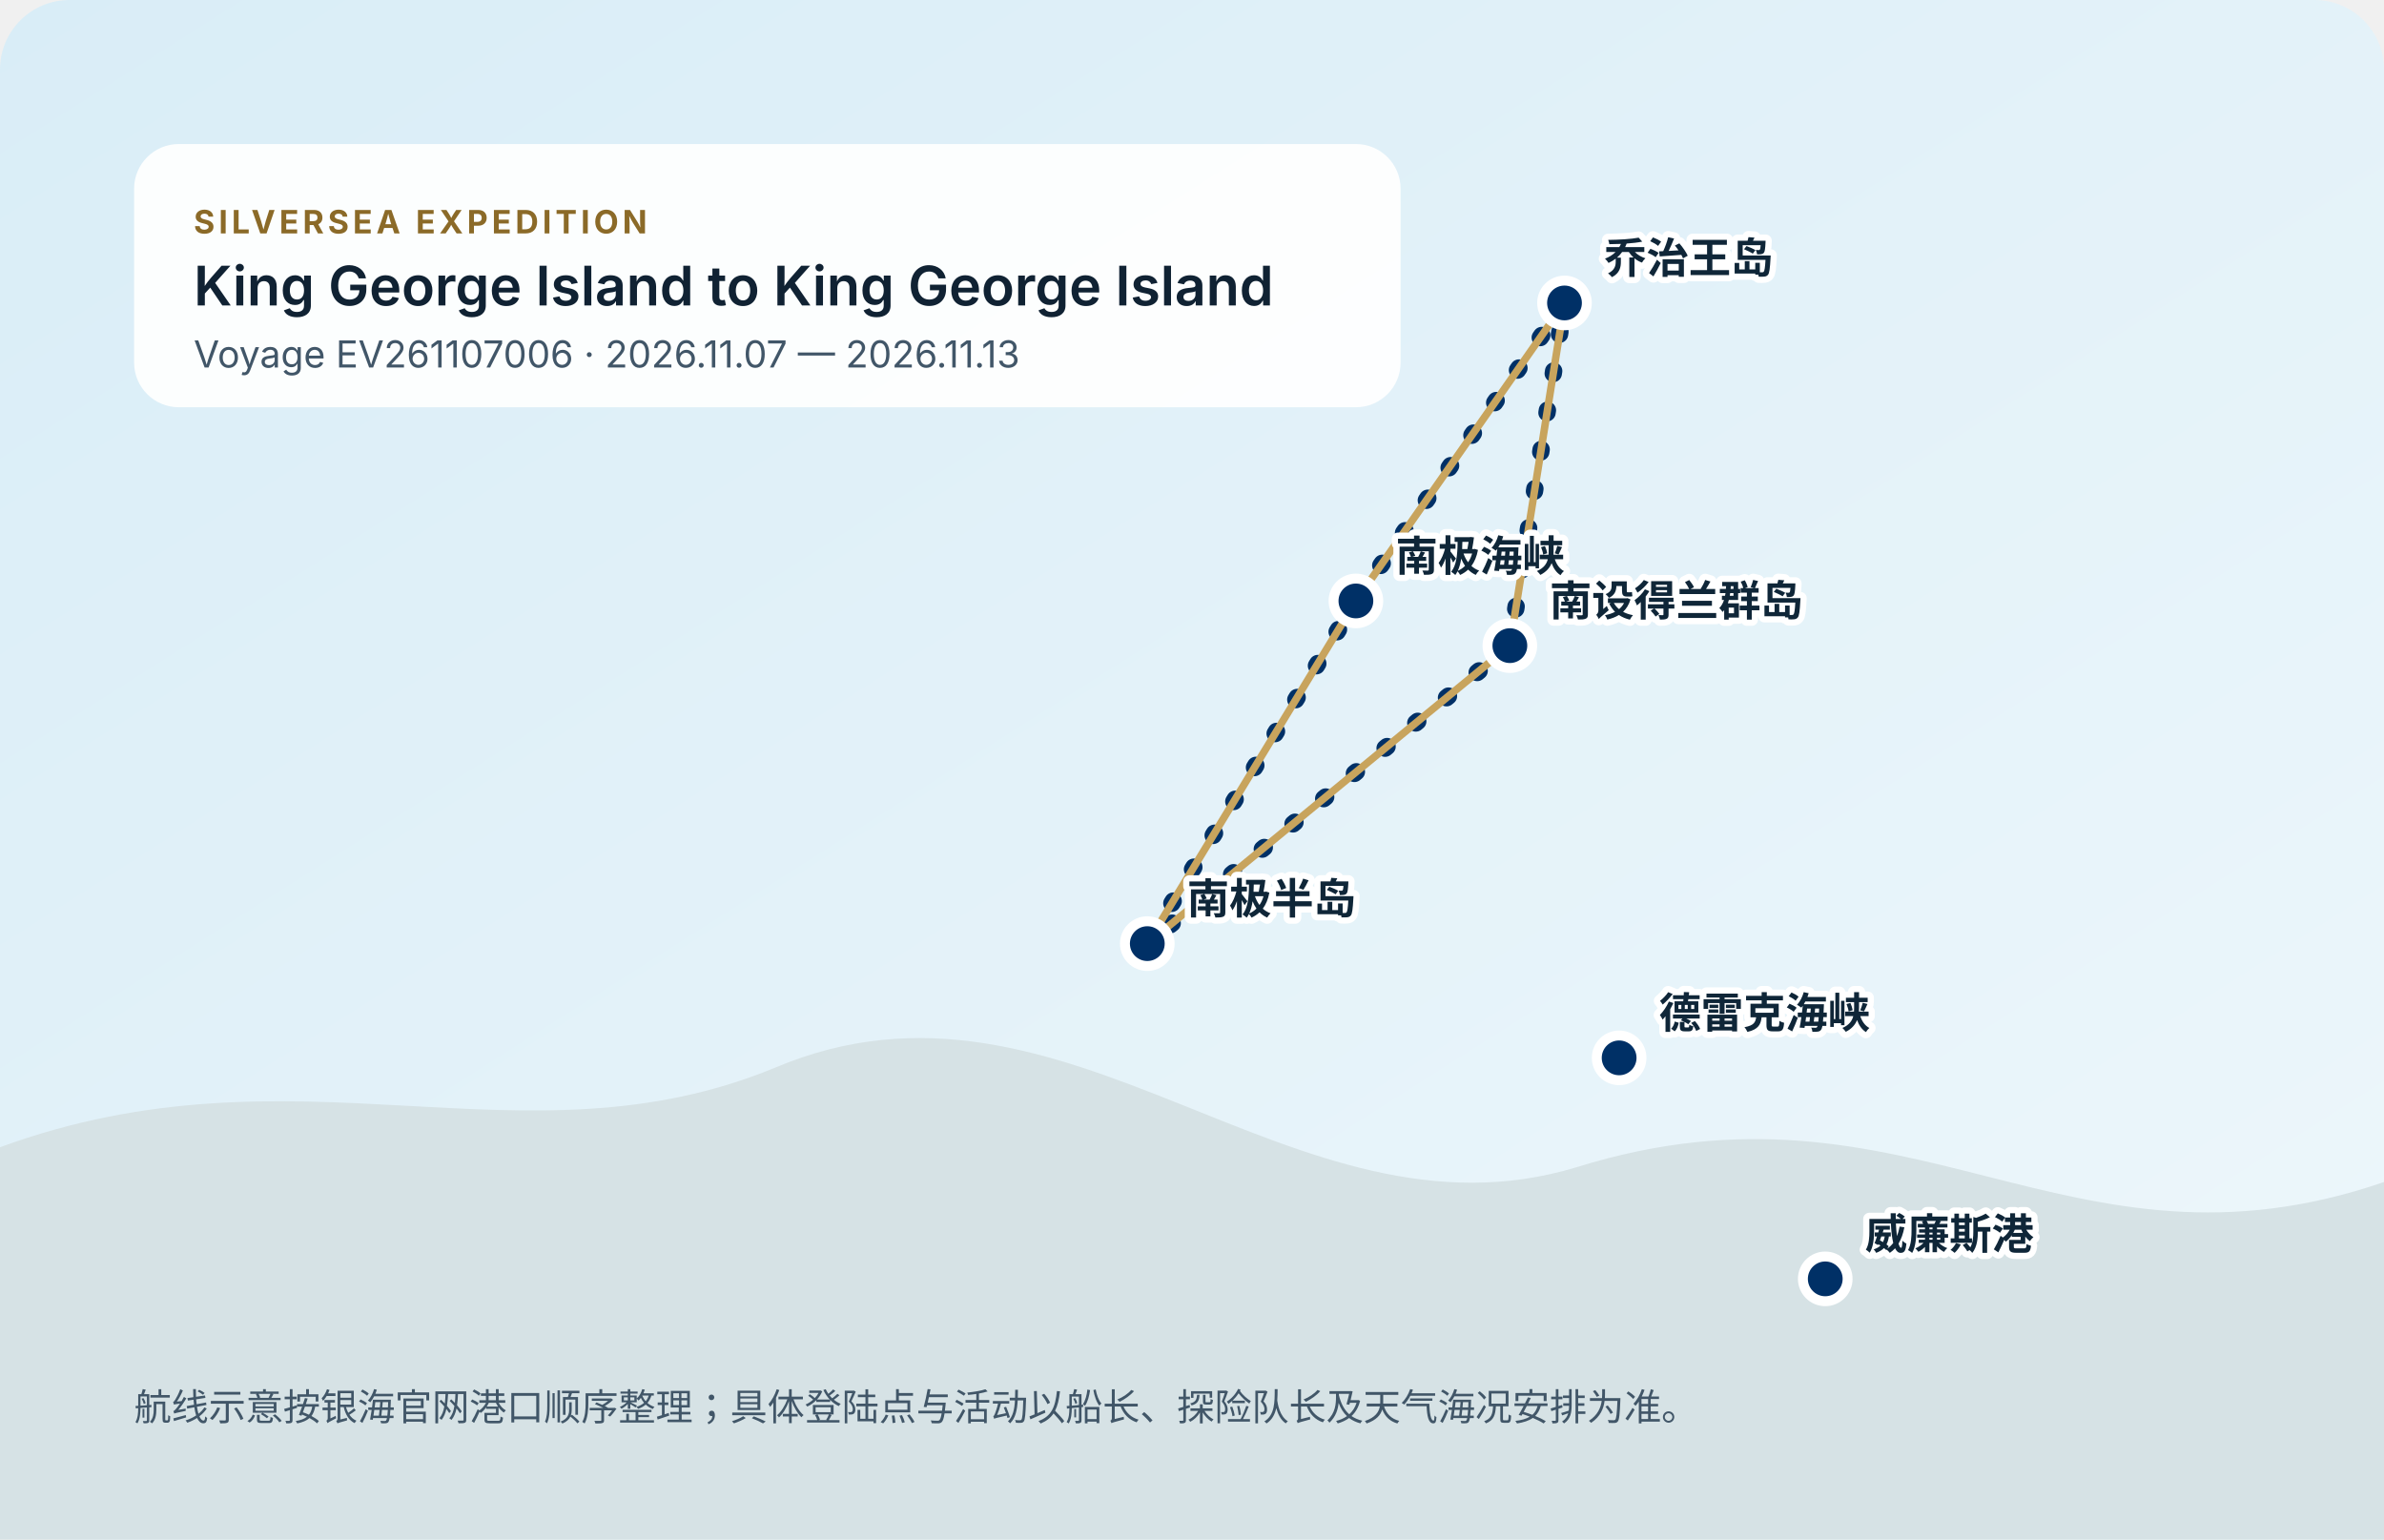
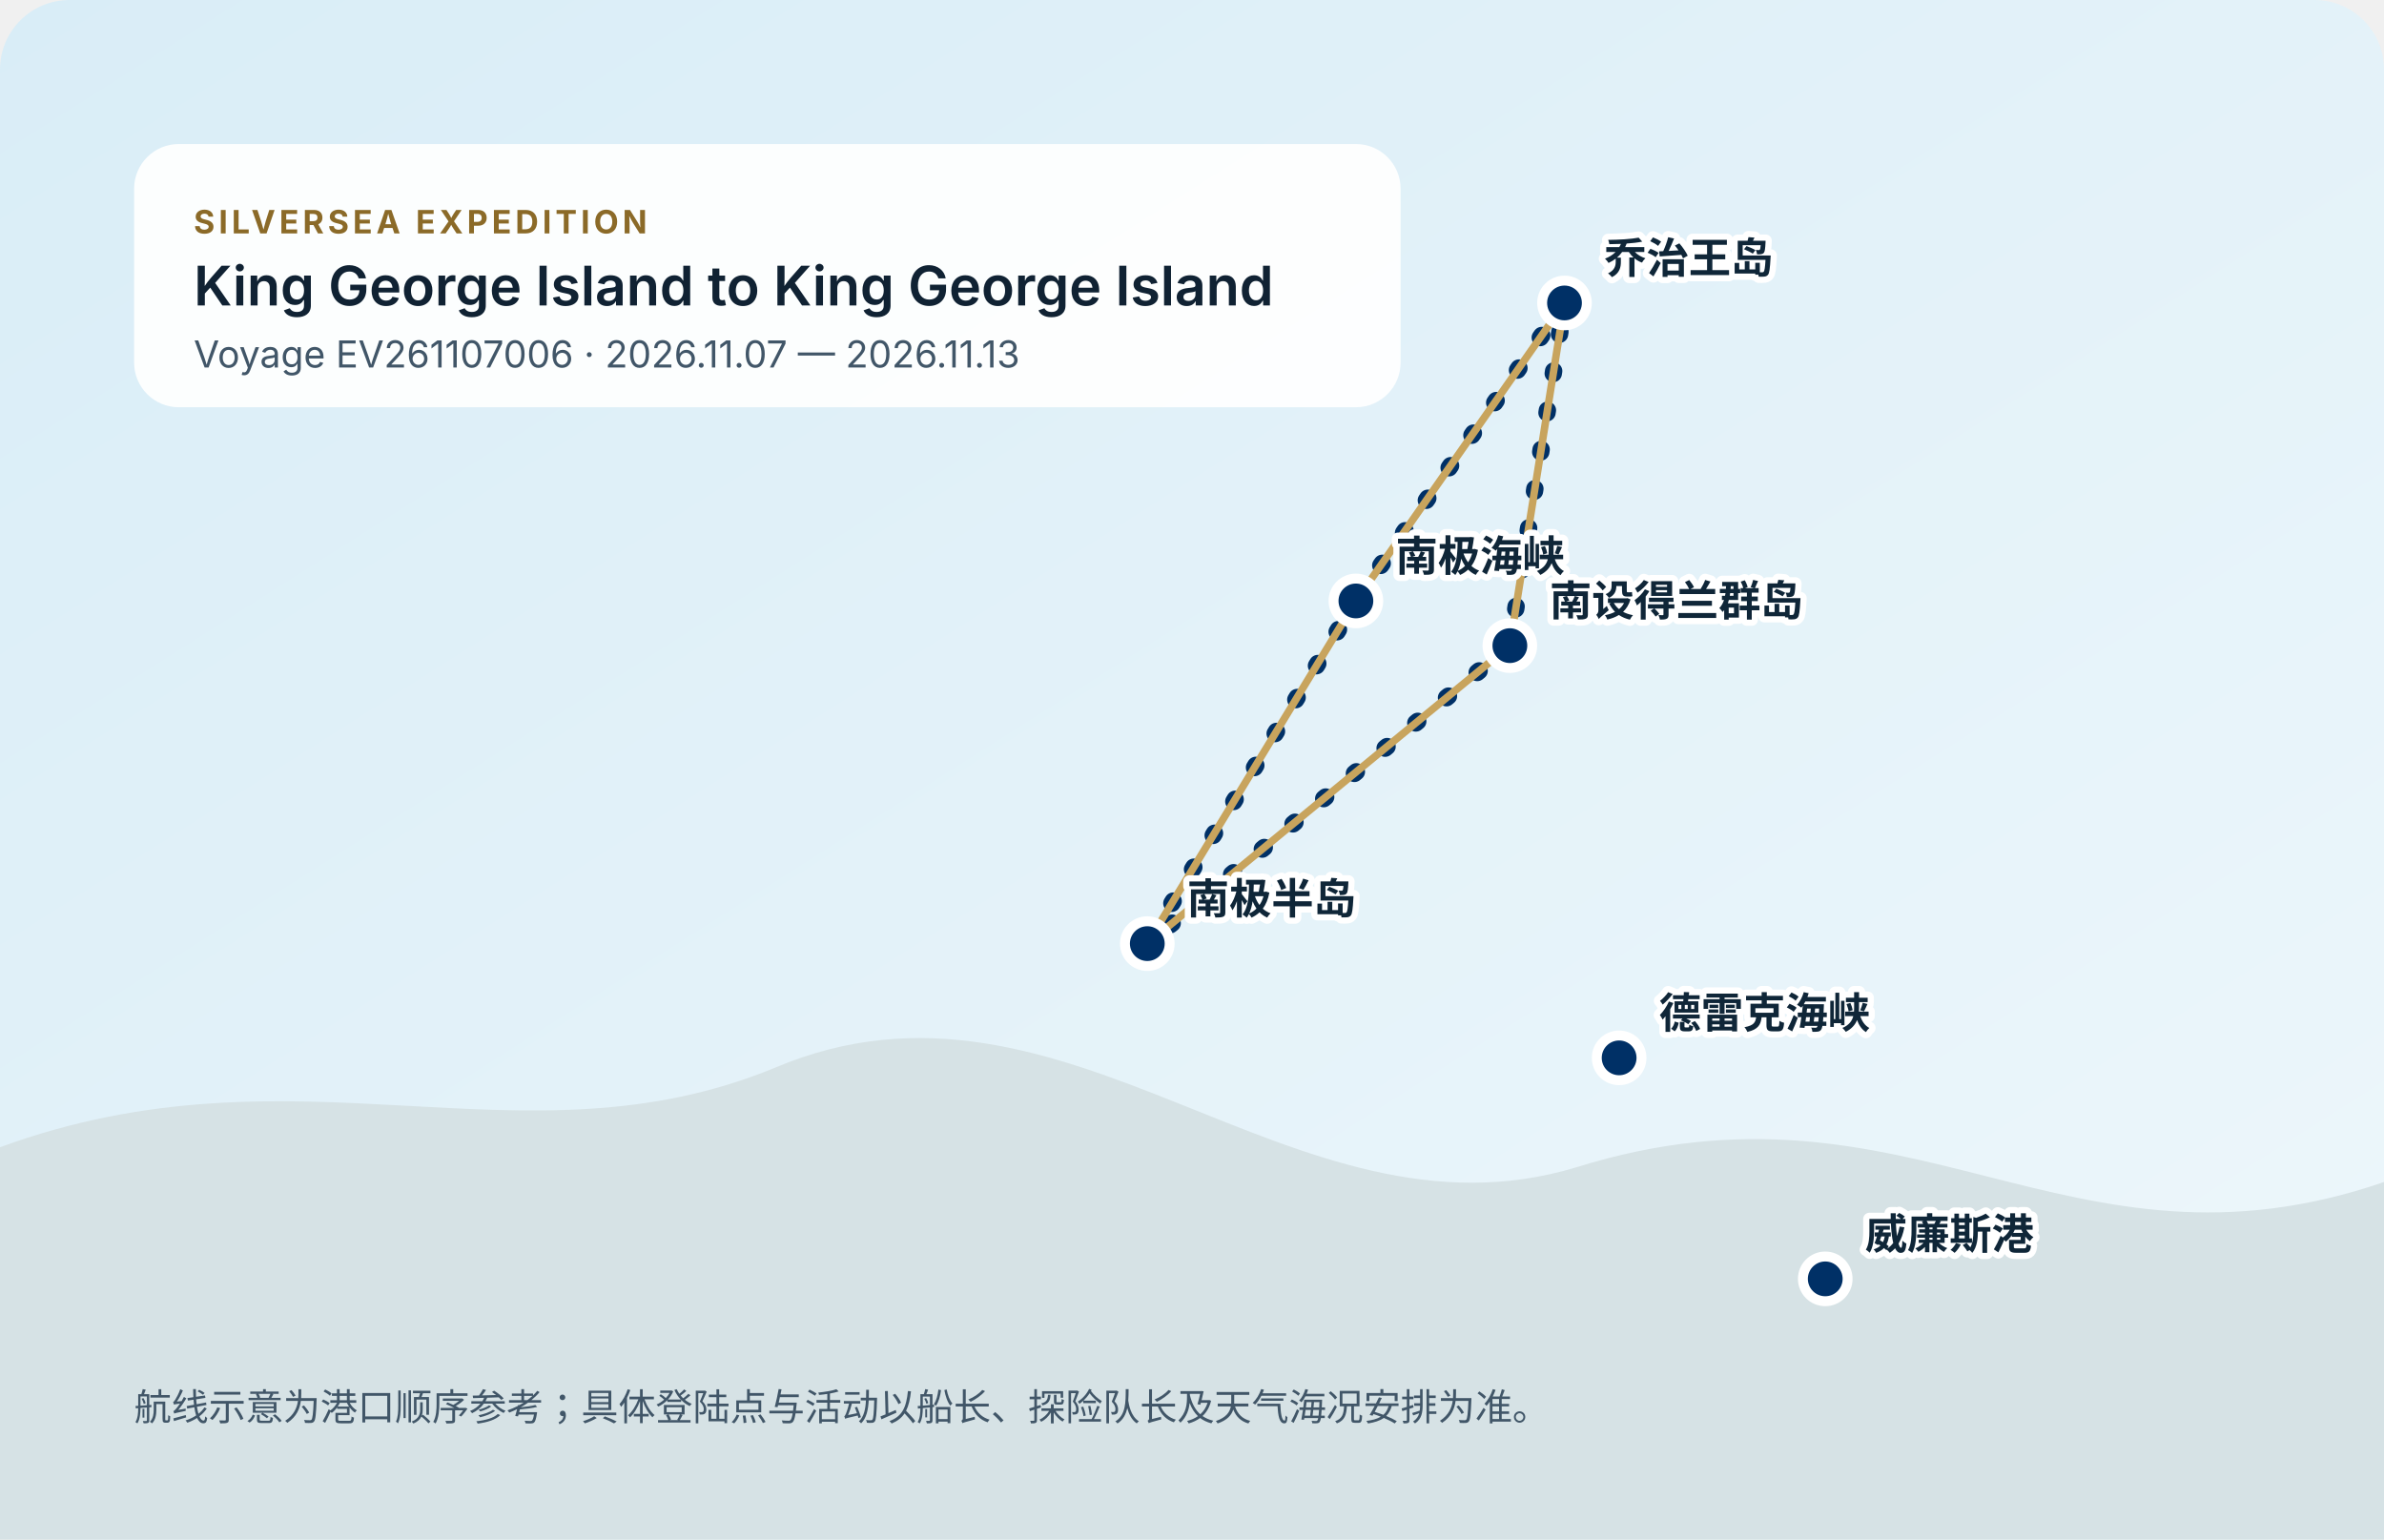
<svg xmlns="http://www.w3.org/2000/svg" viewBox="0 0 960 620" role="img" aria-labelledby="title desc">
  <defs>
    <linearGradient id="sea" x1="0" x2="1" y1="0" y2="1">
      <stop offset="0" stop-color="#d9edf7" />
      <stop offset="1" stop-color="#eef7fb" />
    </linearGradient>
  </defs>
  <rect width="960" height="620" rx="28" fill="url(#sea)" />
  <path d="M0 462 C120 418 210 472 312 430 C430 380 520 505 635 470 C770 428 832 520 960 476 L960 620 L0 620 Z" fill="#d6e2e5" />
  <path d="M 630 122 L 546 242 L 462 380 L 608 260 L 630 122" fill="none" stroke="#003066" stroke-width="7" stroke-linecap="round" stroke-linejoin="round" stroke-dasharray="1 15" />
  <path d="M 630 122 L 546 242 L 462 380 L 608 260 L 630 122" fill="none" stroke="#c8a45d" stroke-width="3" stroke-linecap="round" stroke-linejoin="round" />
  <g>
    <circle cx="630" cy="122" r="9" fill="#003066" stroke="#ffffff" stroke-width="4" />
    <text x="646" y="110" class="label">乔治王岛</text>
  </g>
  <g>
    <circle cx="546" cy="242" r="9" fill="#003066" stroke="#ffffff" stroke-width="4" />
    <text x="562" y="230" class="label">南极海峡</text>
  </g>
  <g>
    <circle cx="462" cy="380" r="9" fill="#003066" stroke="#ffffff" stroke-width="4" />
    <text x="478" y="368" class="label">南极半岛</text>
  </g>
  <g>
    <circle cx="608" cy="260" r="9" fill="#003066" stroke="#ffffff" stroke-width="4" />
    <text x="624" y="248" class="label">南设得兰群岛</text>
  </g>
  <g>
    <circle cx="652" cy="426" r="9" fill="#003066" stroke="#ffffff" stroke-width="4" />
    <text x="668" y="414" class="label">德雷克海峡</text>
  </g>
  <g>
    <circle cx="735" cy="515" r="9" fill="#003066" stroke="#ffffff" stroke-width="4" />
    <text x="751" y="503" class="label">威廉斯港</text>
  </g>
  <g transform="translate(54 58)">
    <rect width="510" height="106" rx="18" fill="#ffffff" opacity=".92" />
    <text x="24" y="36" class="kicker">SILVERSEA EXPEDITION</text>
    <text x="24" y="65" class="title">King George Island to King George Island</text>
    <text x="24" y="90" class="small">Voyage EV261107006 · 2026.11.07 — 2026.11.13</text>
  </g>
-   <text x="54" y="572" class="small">航线示意按银海官网港口顺序整理；具体登陆点与活动以船长、探险队长及天气海况安排为准。</text>
+   <text x="54" y="572" class="small">航线示意为港口顺序参考；具体登陆点与活动以船长、探险队长及天气海况安排为准。</text>
  <style>
    .title { font: 600 22px -apple-system, BlinkMacSystemFont, "PingFang SC", sans-serif; fill: #102233; }
    .kicker { font: 700 13px -apple-system, BlinkMacSystemFont, "PingFang SC", sans-serif; letter-spacing: .12em; fill: #8b6a28; }
    .label { font: 600 17px -apple-system, BlinkMacSystemFont, "PingFang SC", sans-serif; fill: #0f2638; paint-order: stroke; stroke: #fff; stroke-width: 5px; stroke-linejoin: round; }
    .small { font: 15px -apple-system, BlinkMacSystemFont, "PingFang SC", sans-serif; fill: #415668; }
  </style>
</svg>
